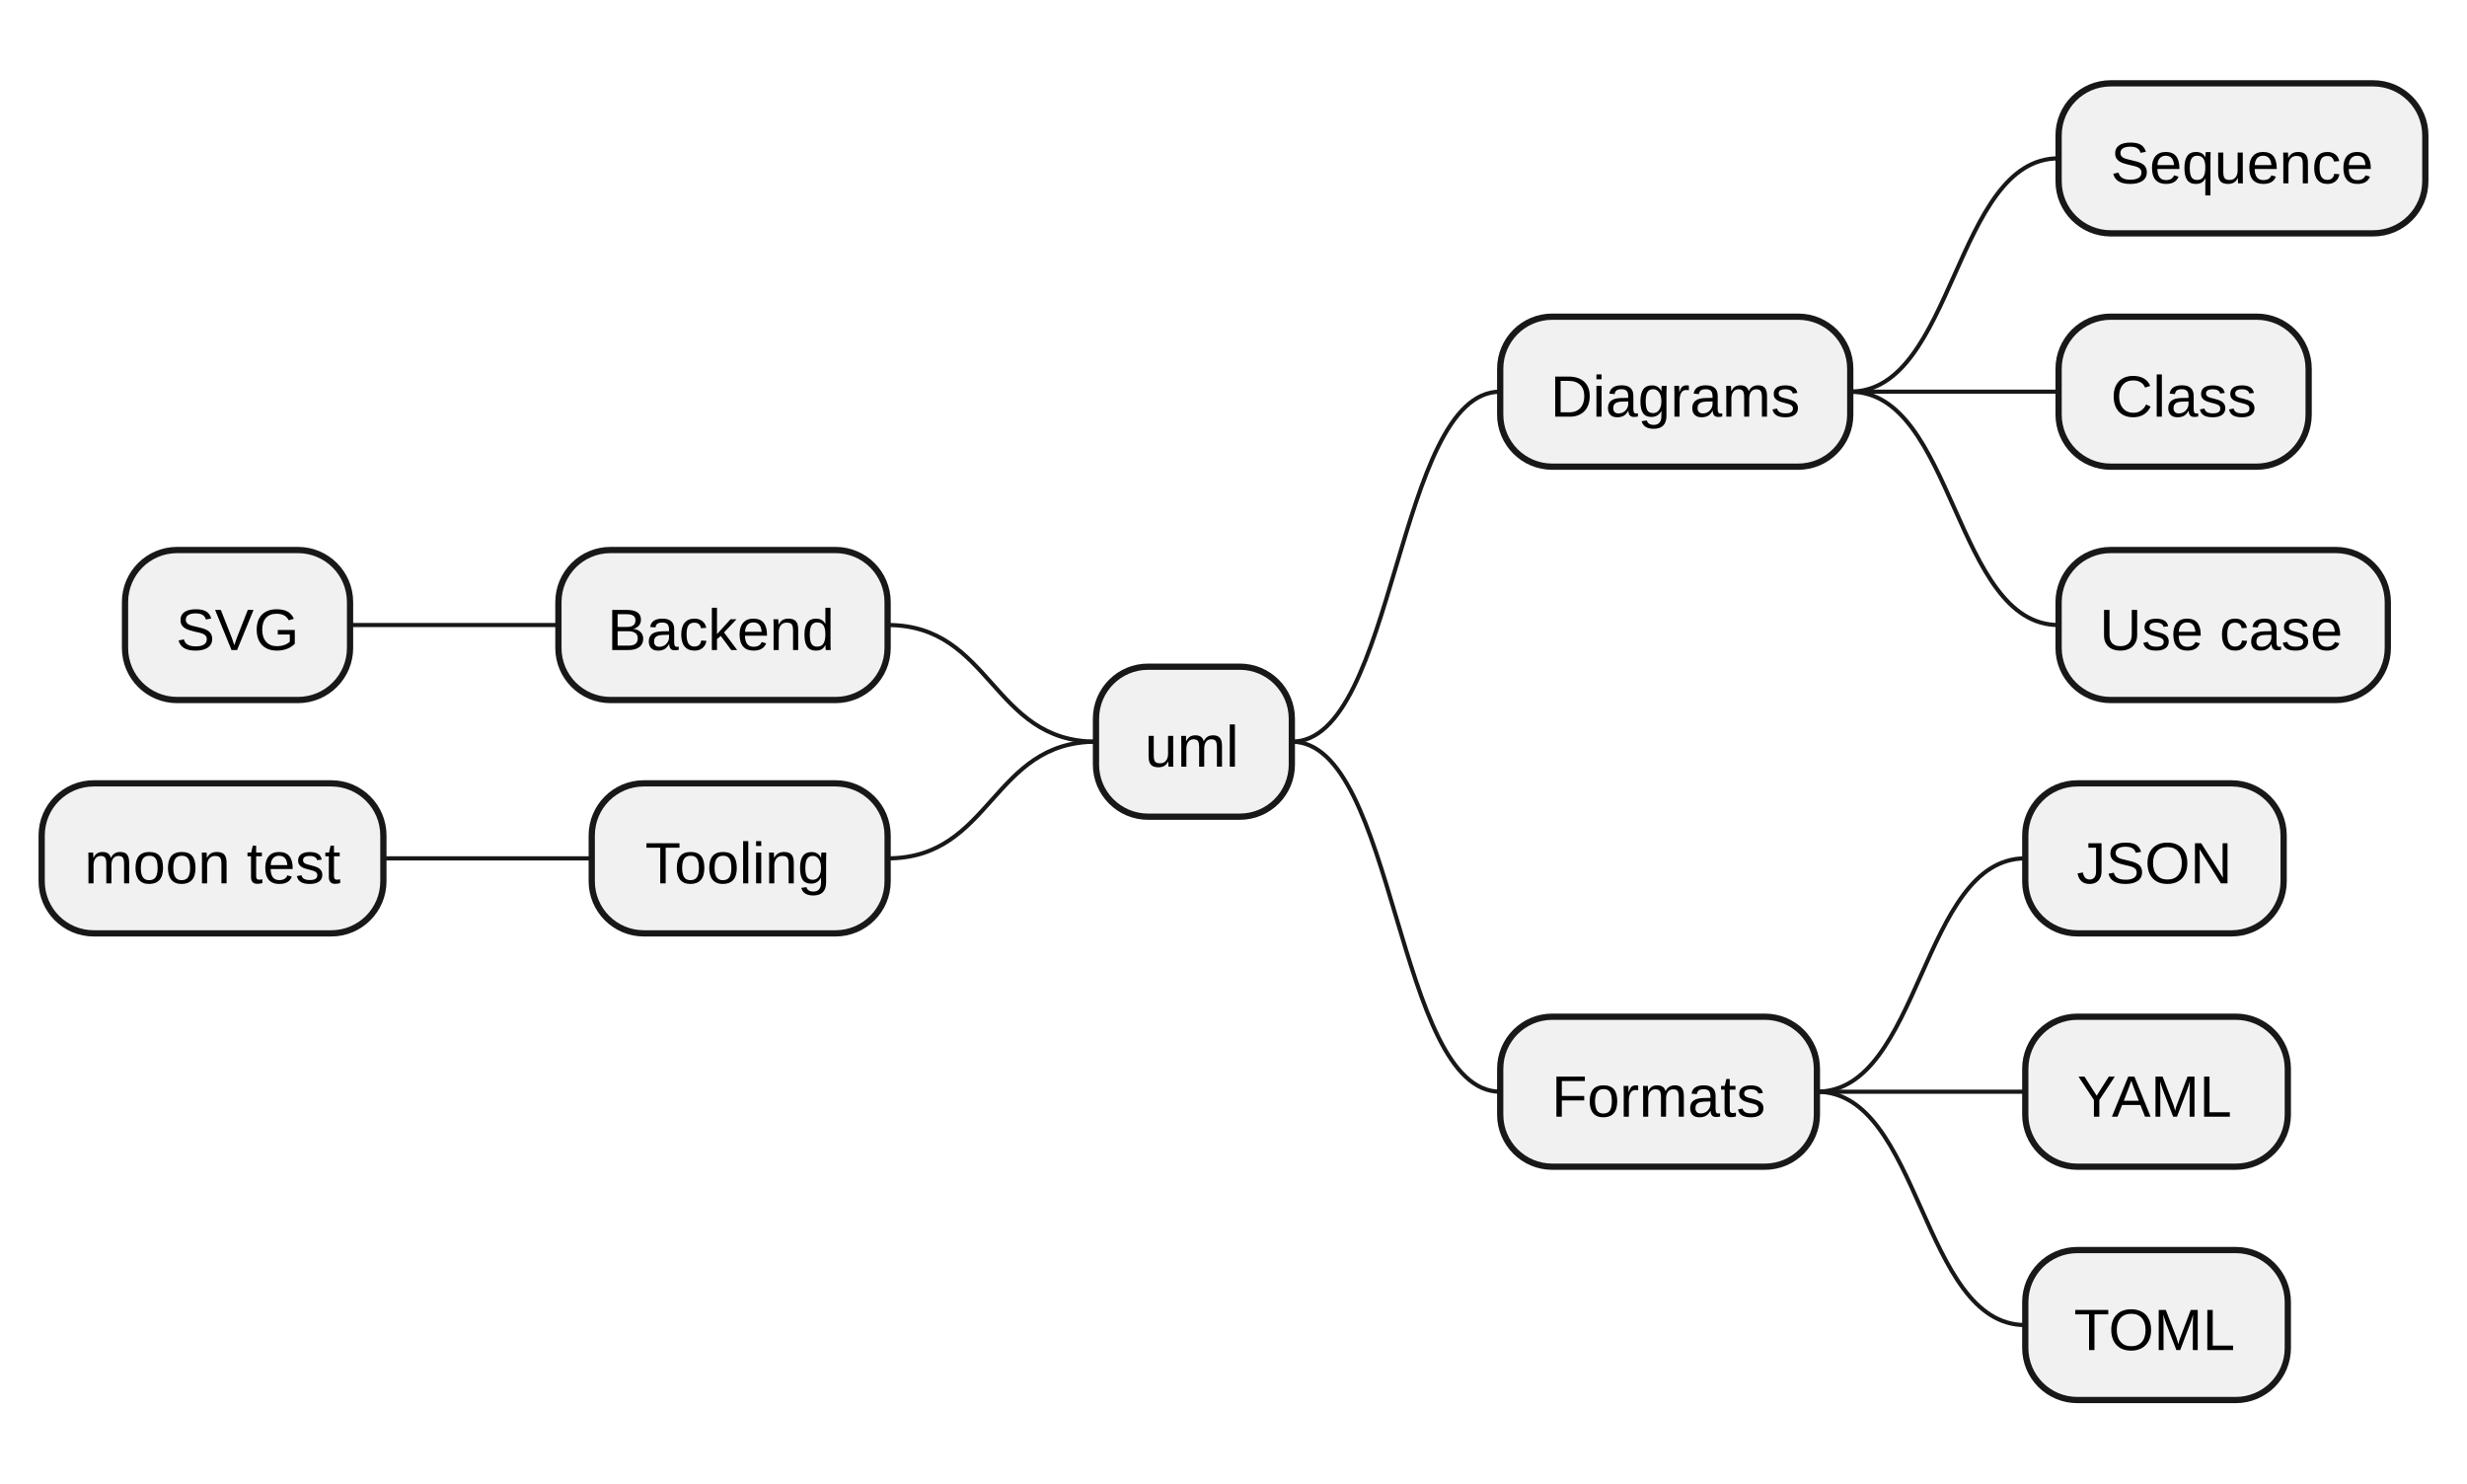
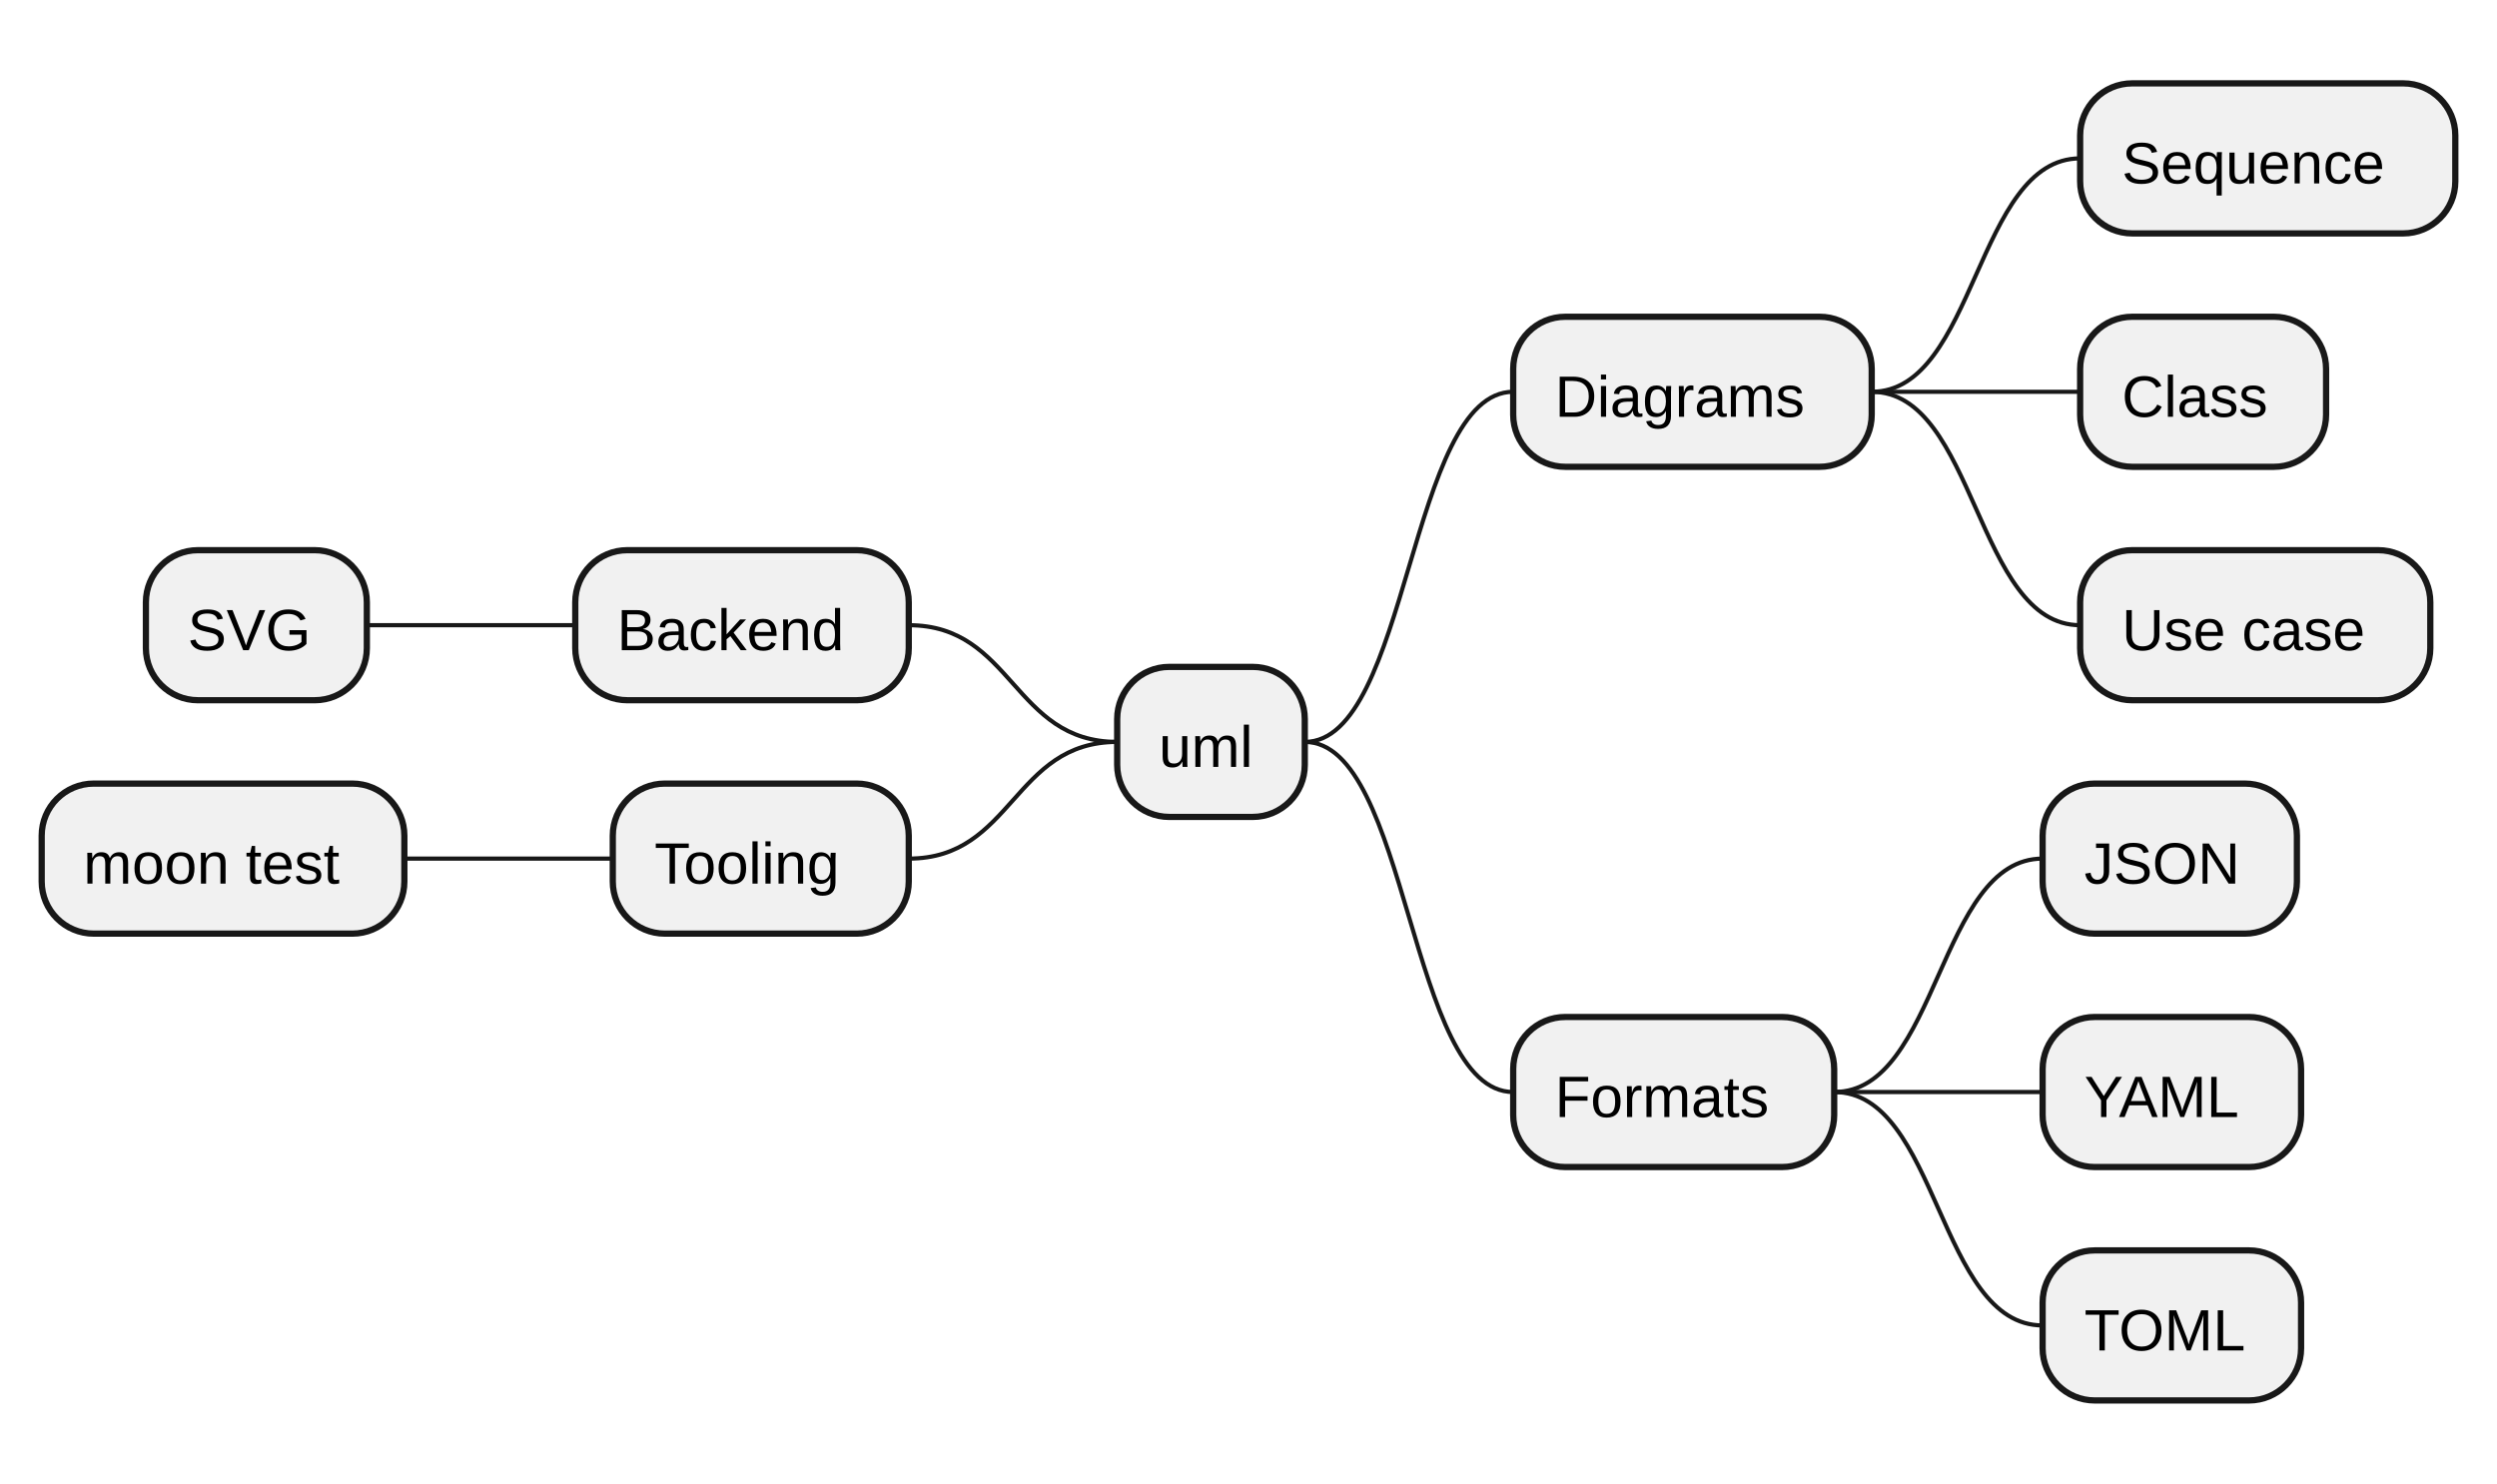
- <svg xmlns="http://www.w3.org/2000/svg" width="592" height="356" viewBox="0 0 592 356" role="img" aria-label="Mindmap">
+ <svg xmlns="http://www.w3.org/2000/svg" width="599" height="356" viewBox="0 0 599 356" role="img" aria-label="Mindmap">
  <style>svg{font-family:Arial, sans-serif;font-size:13px;background:none}.mindmap-link{fill:none}.mindmap-node.boxless .mindmap-label{font-weight:normal}</style>
-   <rect x="0" y="0" width="592" height="356" fill="none" />
-   <path d="M310 178 C335 178 335 94 360 94" class="mindmap-link" stroke="#181818" stroke-width="1" />
-   <path d="M444 94 C469 94 469 38 494 38" class="mindmap-link" stroke="#181818" stroke-width="1" />
-   <path d="M444 94 C469 94 469 94 494 94" class="mindmap-link" stroke="#181818" stroke-width="1" />
-   <path d="M444 94 C469 94 469 150 494 150" class="mindmap-link" stroke="#181818" stroke-width="1" />
-   <path d="M310 178 C335 178 335 262 360 262" class="mindmap-link" stroke="#181818" stroke-width="1" />
-   <path d="M436 262 C461 262 461 206 486 206" class="mindmap-link" stroke="#181818" stroke-width="1" />
-   <path d="M436 262 C461 262 461 262 486 262" class="mindmap-link" stroke="#181818" stroke-width="1" />
-   <path d="M436 262 C461 262 461 318 486 318" class="mindmap-link" stroke="#181818" stroke-width="1" />
-   <path d="M263 178 C238 178 238 150 213 150" class="mindmap-link" stroke="#181818" stroke-width="1" />
-   <path d="M134 150 C109 150 109 150 84 150" class="mindmap-link" stroke="#181818" stroke-width="1" />
-   <path d="M263 178 C238 178 238 206 213 206" class="mindmap-link" stroke="#181818" stroke-width="1" />
-   <path d="M142 206 C117 206 117 206 92 206" class="mindmap-link" stroke="#181818" stroke-width="1" />
+   <rect x="0" y="0" width="599" height="356" fill="none" />
+   <path d="M313 178 C338 178 338 94 363 94" class="mindmap-link" stroke="#181818" stroke-width="1" />
+   <path d="M449 94 C474 94 474 38 499 38" class="mindmap-link" stroke="#181818" stroke-width="1" />
+   <path d="M449 94 C474 94 474 94 499 94" class="mindmap-link" stroke="#181818" stroke-width="1" />
+   <path d="M449 94 C474 94 474 150 499 150" class="mindmap-link" stroke="#181818" stroke-width="1" />
+   <path d="M313 178 C338 178 338 262 363 262" class="mindmap-link" stroke="#181818" stroke-width="1" />
+   <path d="M440 262 C465 262 465 206 490 206" class="mindmap-link" stroke="#181818" stroke-width="1" />
+   <path d="M440 262 C465 262 465 262 490 262" class="mindmap-link" stroke="#181818" stroke-width="1" />
+   <path d="M440 262 C465 262 465 318 490 318" class="mindmap-link" stroke="#181818" stroke-width="1" />
+   <path d="M268 178 C243 178 243 150 218 150" class="mindmap-link" stroke="#181818" stroke-width="1" />
+   <path d="M138 150 C113 150 113 150 88 150" class="mindmap-link" stroke="#181818" stroke-width="1" />
+   <path d="M268 178 C243 178 243 206 218 206" class="mindmap-link" stroke="#181818" stroke-width="1" />
+   <path d="M147 206 C122 206 122 206 97 206" class="mindmap-link" stroke="#181818" stroke-width="1" />
  <g class="mindmap-node box" data-idea-index="0">
-     <rect x="263" y="160" width="47" height="36" rx="12.5" fill="#F1F1F1" stroke="#181818" stroke-width="1.5" />
-     <text x="286" y="184" text-anchor="middle" fill="#000000" font-size="14px" class="mindmap-label">
-       <tspan x="286" dy="0" textLength="23" lengthAdjust="spacing">
-         <tspan>uml</tspan>
-       </tspan>
-     </text>
+     <rect x="268" y="160" width="45" height="36" rx="12.5" fill="#F1F1F1" stroke="#181818" stroke-width="1.5" />
+     <text x="278" y="184" text-anchor="start" fill="#000000" font-size="14px" class="mindmap-label" textLength="25" lengthAdjust="spacing">uml</text>
  </g>
  <g class="mindmap-node box" data-idea-index="1">
-     <rect x="360" y="76" width="84" height="36" rx="12.5" fill="#F1F1F1" stroke="#181818" stroke-width="1.5" />
-     <text x="402" y="100" text-anchor="middle" fill="#000000" font-size="14px" class="mindmap-label">
-       <tspan x="402" dy="0" textLength="60" lengthAdjust="spacing">
-         <tspan>Diagrams</tspan>
-       </tspan>
-     </text>
+     <rect x="363" y="76" width="86" height="36" rx="12.5" fill="#F1F1F1" stroke="#181818" stroke-width="1.5" />
+     <text x="373" y="100" text-anchor="start" fill="#000000" font-size="14px" class="mindmap-label" textLength="66" lengthAdjust="spacing">Diagrams</text>
  </g>
  <g class="mindmap-node box" data-idea-index="2">
-     <rect x="494" y="20" width="88" height="36" rx="12.5" fill="#F1F1F1" stroke="#181818" stroke-width="1.5" />
-     <text x="538" y="44" text-anchor="middle" fill="#000000" font-size="14px" class="mindmap-label">
-       <tspan x="538" dy="0" textLength="64" lengthAdjust="spacing">
-         <tspan>Sequence</tspan>
-       </tspan>
-     </text>
+     <rect x="499" y="20" width="90" height="36" rx="12.5" fill="#F1F1F1" stroke="#181818" stroke-width="1.5" />
+     <text x="509" y="44" text-anchor="start" fill="#000000" font-size="14px" class="mindmap-label" textLength="70" lengthAdjust="spacing">Sequence</text>
  </g>
  <g class="mindmap-node box" data-idea-index="3">
-     <rect x="494" y="76" width="60" height="36" rx="12.5" fill="#F1F1F1" stroke="#181818" stroke-width="1.5" />
-     <text x="524" y="100" text-anchor="middle" fill="#000000" font-size="14px" class="mindmap-label">
-       <tspan x="524" dy="0" textLength="36" lengthAdjust="spacing">
-         <tspan>Class</tspan>
-       </tspan>
-     </text>
+     <rect x="499" y="76" width="59" height="36" rx="12.5" fill="#F1F1F1" stroke="#181818" stroke-width="1.5" />
+     <text x="509" y="100" text-anchor="start" fill="#000000" font-size="14px" class="mindmap-label" textLength="39" lengthAdjust="spacing">Class</text>
  </g>
  <g class="mindmap-node box" data-idea-index="4">
-     <rect x="494" y="132" width="79" height="36" rx="12.5" fill="#F1F1F1" stroke="#181818" stroke-width="1.5" />
-     <text x="533" y="156" text-anchor="middle" fill="#000000" font-size="14px" class="mindmap-label">
-       <tspan x="533" dy="0" textLength="55" lengthAdjust="spacing">
-         <tspan>Use case</tspan>
-       </tspan>
-     </text>
+     <rect x="499" y="132" width="84" height="36" rx="12.5" fill="#F1F1F1" stroke="#181818" stroke-width="1.5" />
+     <text x="509" y="156" text-anchor="start" fill="#000000" font-size="14px" class="mindmap-label" textLength="64" lengthAdjust="spacing">Use case</text>
  </g>
  <g class="mindmap-node box" data-idea-index="5">
-     <rect x="360" y="244" width="76" height="36" rx="12.5" fill="#F1F1F1" stroke="#181818" stroke-width="1.5" />
-     <text x="398" y="268" text-anchor="middle" fill="#000000" font-size="14px" class="mindmap-label">
-       <tspan x="398" dy="0" textLength="52" lengthAdjust="spacing">
-         <tspan>Formats</tspan>
-       </tspan>
-     </text>
+     <rect x="363" y="244" width="77" height="36" rx="12.5" fill="#F1F1F1" stroke="#181818" stroke-width="1.5" />
+     <text x="373" y="268" text-anchor="start" fill="#000000" font-size="14px" class="mindmap-label" textLength="57" lengthAdjust="spacing">Formats</text>
  </g>
  <g class="mindmap-node box" data-idea-index="6">
-     <rect x="486" y="188" width="62" height="36" rx="12.5" fill="#F1F1F1" stroke="#181818" stroke-width="1.5" />
-     <text x="517" y="212" text-anchor="middle" fill="#000000" font-size="14px" class="mindmap-label">
-       <tspan x="517" dy="0" textLength="38" lengthAdjust="spacing">
-         <tspan>JSON</tspan>
-       </tspan>
-     </text>
+     <rect x="490" y="188" width="61" height="36" rx="12.5" fill="#F1F1F1" stroke="#181818" stroke-width="1.5" />
+     <text x="500" y="212" text-anchor="start" fill="#000000" font-size="14px" class="mindmap-label" textLength="41" lengthAdjust="spacing">JSON</text>
  </g>
  <g class="mindmap-node box" data-idea-index="7">
-     <rect x="486" y="244" width="63" height="36" rx="12.5" fill="#F1F1F1" stroke="#181818" stroke-width="1.5" />
-     <text x="517" y="268" text-anchor="middle" fill="#000000" font-size="14px" class="mindmap-label">
-       <tspan x="517" dy="0" textLength="39" lengthAdjust="spacing">
-         <tspan>YAML</tspan>
-       </tspan>
-     </text>
+     <rect x="490" y="244" width="62" height="36" rx="12.5" fill="#F1F1F1" stroke="#181818" stroke-width="1.5" />
+     <text x="500" y="268" text-anchor="start" fill="#000000" font-size="14px" class="mindmap-label" textLength="42" lengthAdjust="spacing">YAML</text>
  </g>
  <g class="mindmap-node box" data-idea-index="8">
-     <rect x="486" y="300" width="63" height="36" rx="12.5" fill="#F1F1F1" stroke="#181818" stroke-width="1.5" />
-     <text x="517" y="324" text-anchor="middle" fill="#000000" font-size="14px" class="mindmap-label">
-       <tspan x="517" dy="0" textLength="39" lengthAdjust="spacing">
-         <tspan>TOML</tspan>
-       </tspan>
-     </text>
+     <rect x="490" y="300" width="62" height="36" rx="12.5" fill="#F1F1F1" stroke="#181818" stroke-width="1.5" />
+     <text x="500" y="324" text-anchor="start" fill="#000000" font-size="14px" class="mindmap-label" textLength="42" lengthAdjust="spacing">TOML</text>
  </g>
  <g class="mindmap-node box" data-idea-index="9">
-     <rect x="134" y="132" width="79" height="36" rx="12.5" fill="#F1F1F1" stroke="#181818" stroke-width="1.5" />
-     <text x="173" y="156" text-anchor="middle" fill="#000000" font-size="14px" class="mindmap-label">
-       <tspan x="173" dy="0" textLength="55" lengthAdjust="spacing">
-         <tspan>Backend</tspan>
-       </tspan>
-     </text>
+     <rect x="138" y="132" width="80" height="36" rx="12.5" fill="#F1F1F1" stroke="#181818" stroke-width="1.5" />
+     <text x="148" y="156" text-anchor="start" fill="#000000" font-size="14px" class="mindmap-label" textLength="60" lengthAdjust="spacing">Backend</text>
  </g>
  <g class="mindmap-node box" data-idea-index="10">
-     <rect x="30" y="132" width="54" height="36" rx="12.5" fill="#F1F1F1" stroke="#181818" stroke-width="1.5" />
-     <text x="57" y="156" text-anchor="middle" fill="#000000" font-size="14px" class="mindmap-label">
-       <tspan x="57" dy="0" textLength="30" lengthAdjust="spacing">
-         <tspan>SVG</tspan>
-       </tspan>
-     </text>
+     <rect x="35" y="132" width="53" height="36" rx="12.5" fill="#F1F1F1" stroke="#181818" stroke-width="1.5" />
+     <text x="45" y="156" text-anchor="start" fill="#000000" font-size="14px" class="mindmap-label" textLength="33" lengthAdjust="spacing">SVG</text>
  </g>
  <g class="mindmap-node box" data-idea-index="11">
-     <rect x="142" y="188" width="71" height="36" rx="12.5" fill="#F1F1F1" stroke="#181818" stroke-width="1.5" />
-     <text x="177" y="212" text-anchor="middle" fill="#000000" font-size="14px" class="mindmap-label">
-       <tspan x="177" dy="0" textLength="47" lengthAdjust="spacing">
-         <tspan>Tooling</tspan>
-       </tspan>
-     </text>
+     <rect x="147" y="188" width="71" height="36" rx="12.5" fill="#F1F1F1" stroke="#181818" stroke-width="1.5" />
+     <text x="157" y="212" text-anchor="start" fill="#000000" font-size="14px" class="mindmap-label" textLength="51" lengthAdjust="spacing">Tooling</text>
  </g>
  <g class="mindmap-node box" data-idea-index="12">
-     <rect x="10" y="188" width="82" height="36" rx="12.5" fill="#F1F1F1" stroke="#181818" stroke-width="1.5" />
-     <text x="51" y="212" text-anchor="middle" fill="#000000" font-size="14px" class="mindmap-label">
-       <tspan x="51" dy="0" textLength="58" lengthAdjust="spacing">
-         <tspan>moon test</tspan>
-       </tspan>
-     </text>
+     <rect x="10" y="188" width="87" height="36" rx="12.5" fill="#F1F1F1" stroke="#181818" stroke-width="1.5" />
+     <text x="20" y="212" text-anchor="start" fill="#000000" font-size="14px" class="mindmap-label" textLength="67" lengthAdjust="spacing">moon test</text>
  </g>
</svg>
